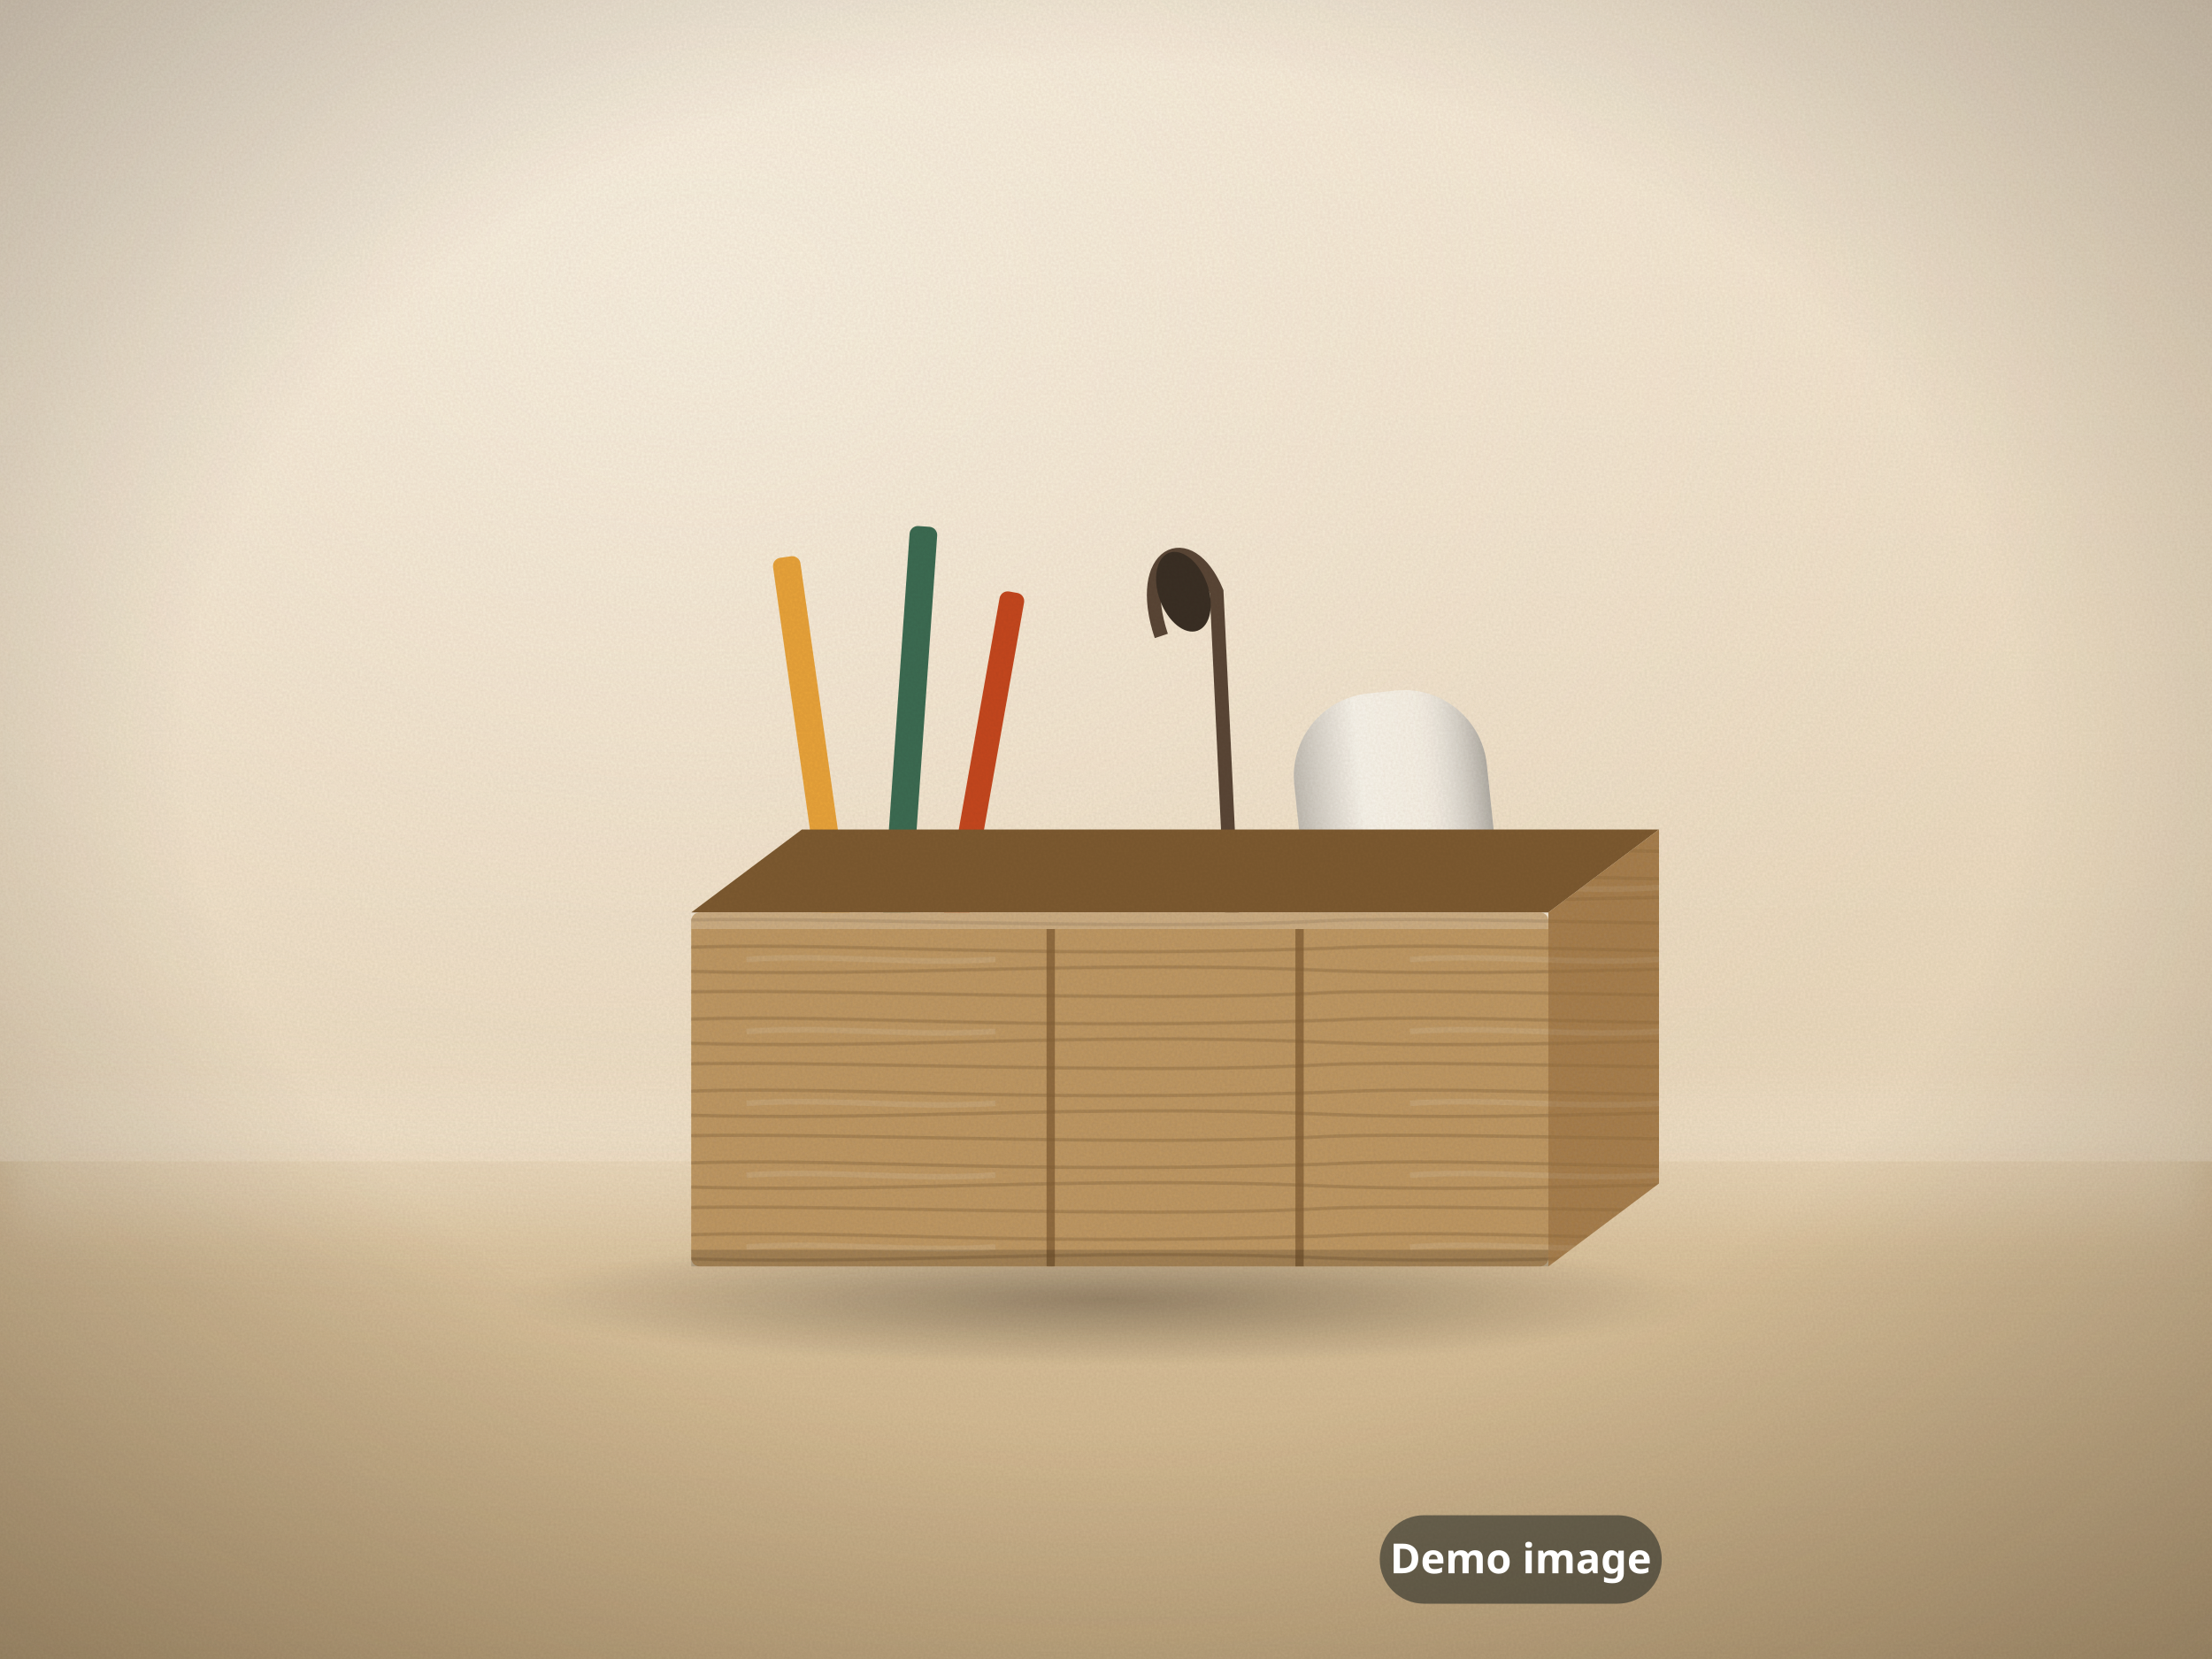
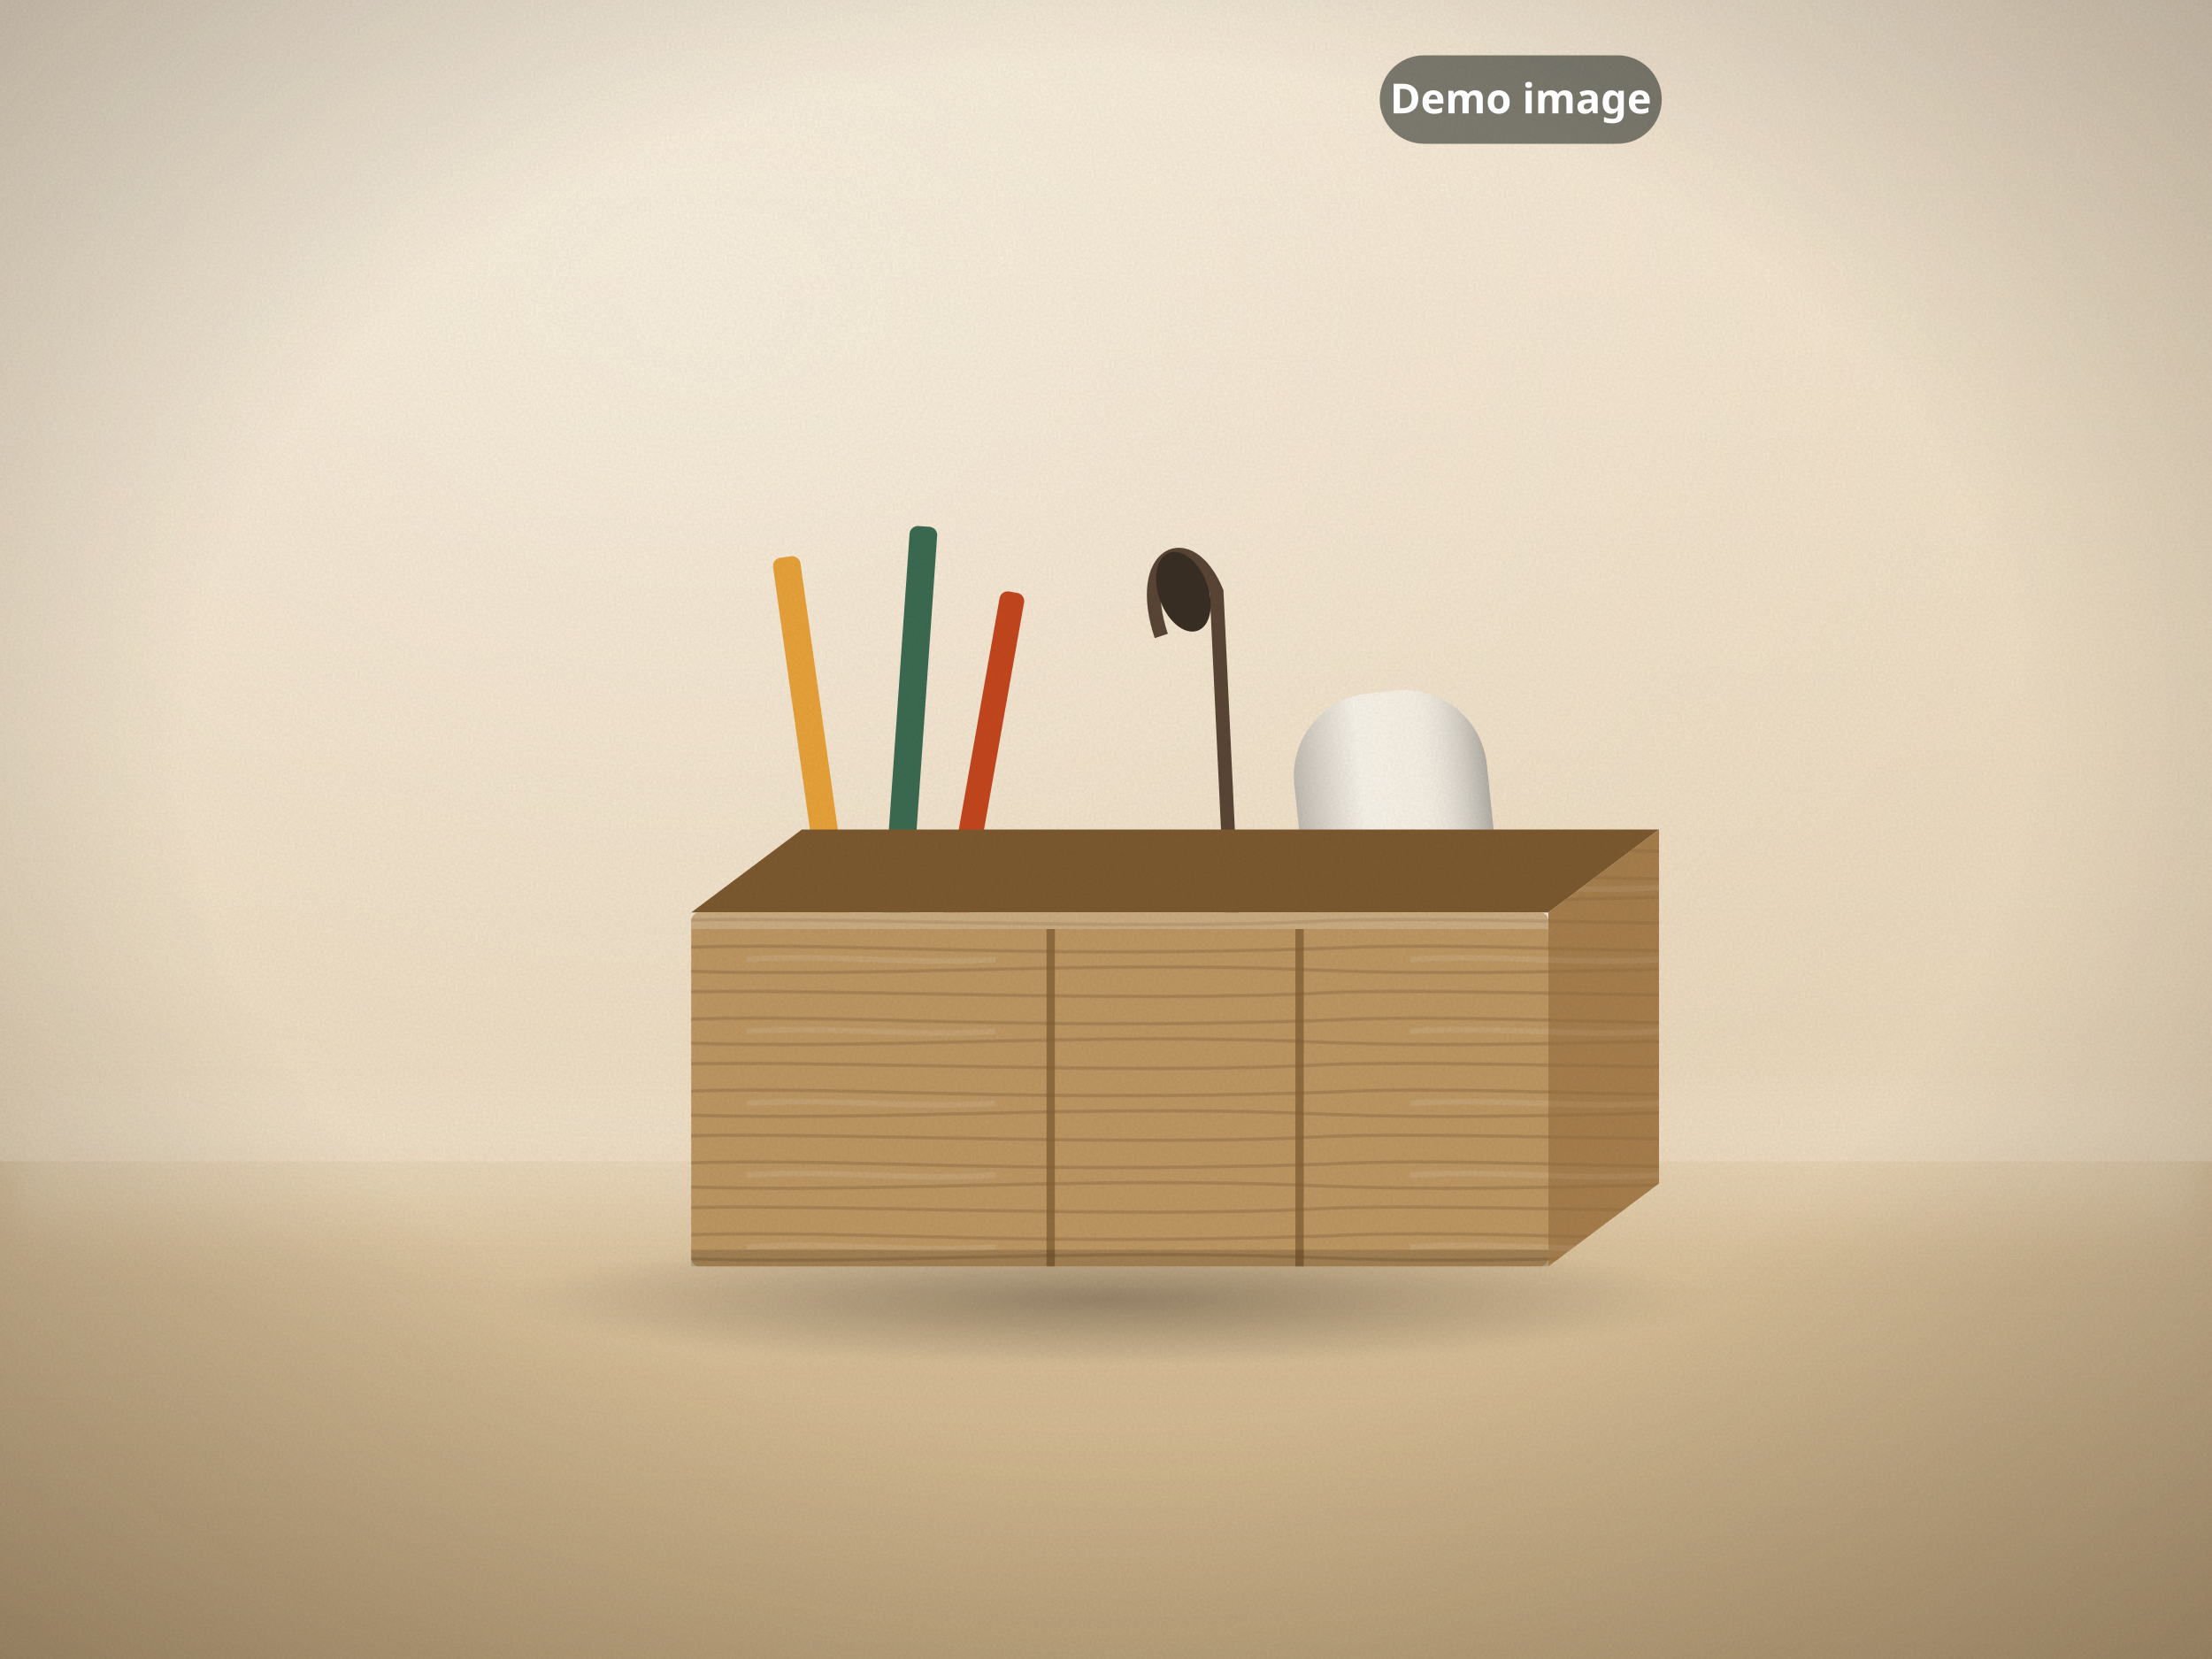
<svg xmlns="http://www.w3.org/2000/svg" viewBox="0 0 800 600" role="img" aria-label="Demo image: Wooden desk organiser">
  <defs>
    <filter id="fiber" x="-5%" y="-5%" width="110%" height="110%">
      <feTurbulence type="fractalNoise" baseFrequency="0.85" numOctaves="3" seed="4" result="n" />
      <feColorMatrix in="n" type="matrix" values="0 0 0 0 0.35  0 0 0 0 0.25  0 0 0 0 0.15  0 0 0 0.28 0" result="t" />
      <feComposite in="t" in2="SourceGraphic" operator="in" result="tm" />
      <feMerge>
        <feMergeNode in="SourceGraphic" />
        <feMergeNode in="tm" />
      </feMerge>
    </filter>
    <filter id="grain" x="0" y="0" width="100%" height="100%">
      <feTurbulence type="fractalNoise" baseFrequency="1.1" numOctaves="2" seed="9" stitchTiles="stitch" />
      <feColorMatrix type="matrix" values="0 0 0 0 0.2  0 0 0 0 0.15  0 0 0 0 0.1  0 0 0 0.55 0" />
    </filter>
    <filter id="blur10" x="-50%" y="-50%" width="200%" height="200%">
      <feGaussianBlur stdDeviation="10" />
    </filter>
    <filter id="blur4" x="-50%" y="-50%" width="200%" height="200%">
      <feGaussianBlur stdDeviation="4" />
    </filter>
    <filter id="blur2" x="-50%" y="-50%" width="200%" height="200%">
      <feGaussianBlur stdDeviation="1.6" />
    </filter>
    <filter id="glow" x="-80%" y="-80%" width="260%" height="260%">
      <feGaussianBlur stdDeviation="22" />
    </filter>
    <radialGradient id="key" cx="32%" cy="18%" r="65%">
      <stop offset="0" stop-color="#fffaf0" stop-opacity="0.55" />
      <stop offset="1" stop-color="#fffaf0" stop-opacity="0" />
    </radialGradient>
    <radialGradient id="vignette" cx="50%" cy="45%" r="75%">
      <stop offset="0.55" stop-color="#20160c" stop-opacity="0" />
      <stop offset="1" stop-color="#20160c" stop-opacity="0.32" />
    </radialGradient>
    <radialGradient id="contact" cx="50%" cy="50%" r="50%">
      <stop offset="0" stop-color="#20160c" stop-opacity="0.5" />
      <stop offset="1" stop-color="#20160c" stop-opacity="0" />
    </radialGradient>
    <linearGradient id="sheenV" x1="0" y1="0" x2="1" y2="0">
      <stop offset="0" stop-color="#000" stop-opacity="0.22" />
      <stop offset="0.35" stop-color="#fff" stop-opacity="0.18" />
      <stop offset="0.6" stop-color="#fff" stop-opacity="0" />
      <stop offset="1" stop-color="#000" stop-opacity="0.28" />
    </linearGradient>
    <pattern id="woodgrain" width="240" height="26" patternUnits="userSpaceOnUse">
      <path d="M0 5 C 60 2, 120 9, 240 5 M0 13 C 80 16, 150 9, 240 13 M0 21 C 50 19, 170 25, 240 21" fill="none" stroke="#7d5a30" stroke-opacity="0.35" stroke-width="1.2" />
      <path d="M30 9 C 60 7, 90 11, 120 9" fill="none" stroke="#fff" stroke-opacity="0.12" stroke-width="2" />
    </pattern>
    <pattern id="weave" width="48" height="24" patternUnits="userSpaceOnUse">
      <rect width="48" height="24" fill="#3c6b52" />
      <rect x="0" y="2" width="24" height="8" rx="2" fill="#f7f1e6" />
      <rect x="24" y="14" width="24" height="8" rx="2" fill="#d9823b" />
      <rect x="24" y="2" width="24" height="8" rx="2" fill="#1f3a2b" />
      <rect x="0" y="14" width="24" height="8" rx="2" fill="#c4471e" />
      <path d="M0 6 H48 M0 18 H48" stroke="#000" stroke-opacity="0.12" />
    </pattern>
    <pattern id="stripes" width="14" height="14" patternUnits="userSpaceOnUse" patternTransform="rotate(35)">
      <rect width="14" height="14" fill="#f7f1e6" />
      <rect width="6" height="14" fill="#c4471e" />
    </pattern>
    <pattern id="dots" width="16" height="16" patternUnits="userSpaceOnUse">
      <rect width="16" height="16" fill="#3c6b52" />
      <circle cx="8" cy="8" r="3" fill="#f7f1e6" />
    </pattern>
    <pattern id="check" width="20" height="20" patternUnits="userSpaceOnUse">
      <rect width="20" height="20" fill="#e8a33a" />
      <rect width="10" height="10" fill="#d9823b" />
      <rect x="10" y="10" width="10" height="10" fill="#d9823b" />
    </pattern>
    <pattern id="ikat" width="24" height="24" patternUnits="userSpaceOnUse">
      <rect width="24" height="24" fill="#8fb09c" />
      <path d="M12 3 L20 12 L12 21 L4 12 Z" fill="none" stroke="#1f3a2b" stroke-width="2" />
    </pattern>
    <pattern id="flecks" width="60" height="60" patternUnits="userSpaceOnUse">
      <rect width="60" height="60" fill="#ecdcc0" />
      <ellipse cx="10" cy="12" rx="4" ry="2" fill="#c9705a" transform="rotate(30 10 12)" />
      <ellipse cx="40" cy="8" rx="3" ry="1.6" fill="#e8a33a" transform="rotate(-20 40 8)" />
      <ellipse cx="28" cy="34" rx="4" ry="2" fill="#c4471e" fill-opacity="0.8" transform="rotate(70 28 34)" />
      <ellipse cx="50" cy="44" rx="3" ry="1.5" fill="#6f8f5a" transform="rotate(10 50 44)" />
      <ellipse cx="12" cy="50" rx="3.5" ry="1.6" fill="#c9705a" fill-opacity="0.7" transform="rotate(-40 12 50)" />
    </pattern>
    <linearGradient id="wall" x1="0" y1="0" x2="0" y2="1">
      <stop offset="0" stop-color="#f4e7d2" />
      <stop offset="1" stop-color="#e6d2b2" />
    </linearGradient>
    <linearGradient id="floor" x1="0" y1="0" x2="0" y2="1">
      <stop offset="0" stop-color="#dcc5a0" />
      <stop offset="1" stop-color="#cdb38a" />
    </linearGradient>
  </defs>
  <rect width="800" height="600" fill="url(#wall)" />
  <rect y="420" width="800" height="180" fill="url(#floor)" />
  <rect y="396" width="800" height="48" fill="url(#wall)" opacity="0.6" filter="url(#blur10)" />
  <rect width="800" height="600" fill="url(#key)" />
  <ellipse cx="400" cy="470" rx="220" ry="24" fill="url(#contact)" opacity="0.7" />
  <rect x="300" y="200" width="10" height="150" rx="3" fill="#e8a33a" transform="rotate(-8 305 350)" />
  <rect x="318" y="190" width="10" height="160" rx="3" fill="#3c6b52" transform="rotate(4 323 350)" />
  <rect x="338" y="212" width="9" height="140" rx="3" fill="#c4471e" transform="rotate(10 342 350)" />
  <path d="M 420 230 C 410 200, 430 190, 440 214 L 446 340" stroke="#5a4636" stroke-width="5" fill="none" />
  <ellipse cx="428" cy="214" rx="9" ry="15" fill="#3a2f24" transform="rotate(-20 428 214)" />
  <rect x="470" y="250" width="70" height="100" rx="30" fill="#f7f1e6" transform="rotate(-6 505 300)" />
  <rect x="470" y="250" width="70" height="100" rx="30" fill="url(#sheenV)" transform="rotate(-6 505 300)" />
  <path d="M 250 330 L 560 330 L 600 300 L 290 300 Z" fill="#7d5a30" />
  <g filter="url(#fiber)">
    <rect x="250" y="330" width="310" height="128" rx="3" fill="#c29a62" />
    <rect x="250" y="330" width="310" height="128" rx="3" fill="url(#woodgrain)" />
    <path d="M 560 330 L 600 300 L 600 428 L 560 458 Z" fill="#a77d47" />
  </g>
  <path d="M 560 330 L 600 300 L 600 428 L 560 458 Z" fill="url(#woodgrain)" opacity="0.6" />
  <rect x="250" y="330" width="310" height="6" fill="#fff" opacity="0.2" />
  <path d="M 380 336 V 458 M 470 336 V 458" stroke="#7d5a30" stroke-width="3" opacity="0.7" />
  <rect x="250" y="452" width="310" height="6" fill="#000" opacity="0.15" />
  <rect width="800" height="600" fill="url(#vignette)" />
  <rect width="800" height="600" filter="url(#grain)" opacity="0.22" style="mix-blend-mode:multiply" />
  <g font-family="'DM Sans', system-ui, sans-serif">
-     <rect x="499" y="548" width="102" height="32" rx="16" fill="#1b1f1c" fill-opacity="0.55" />
-     <text x="550" y="569" text-anchor="middle" font-size="15" font-weight="600" fill="#ffffff">Demo image</text>
+     <rect x="499" y="20" width="102" height="32" rx="16" fill="#1b1f1c" fill-opacity="0.55" />
+     <text x="550" y="41" text-anchor="middle" font-size="15" font-weight="600" fill="#ffffff">Demo image</text>
  </g>
</svg>
